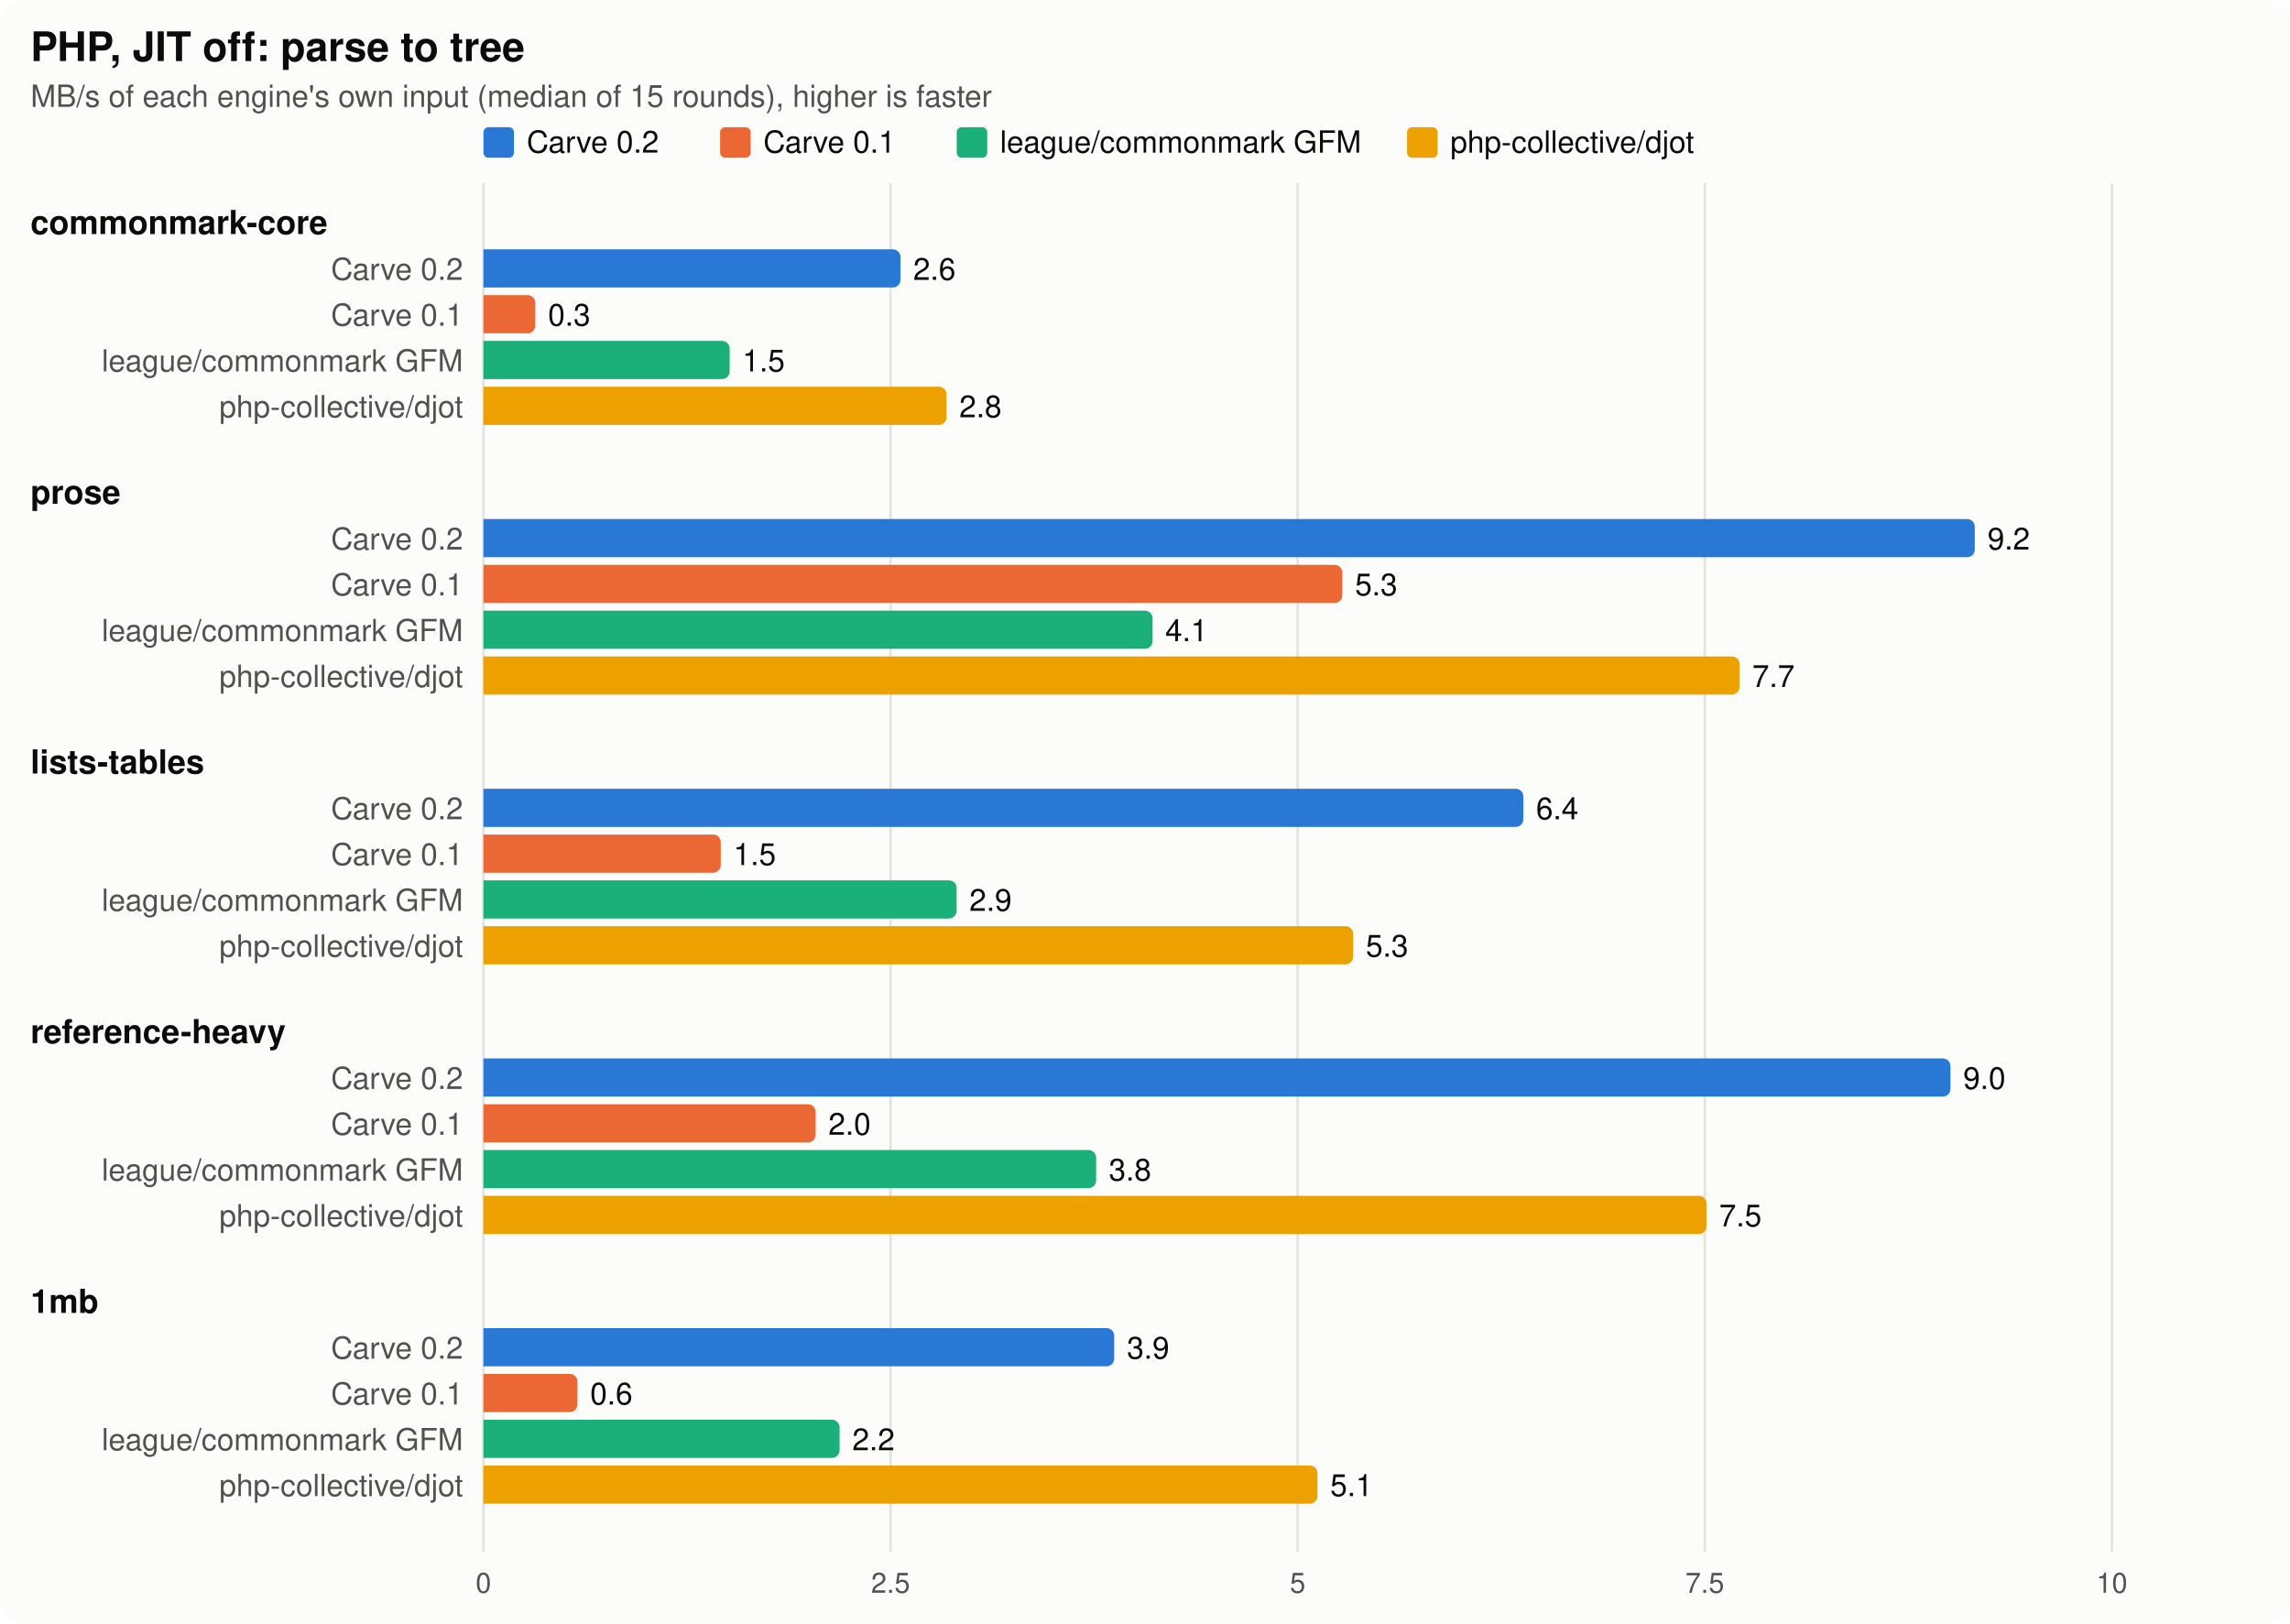
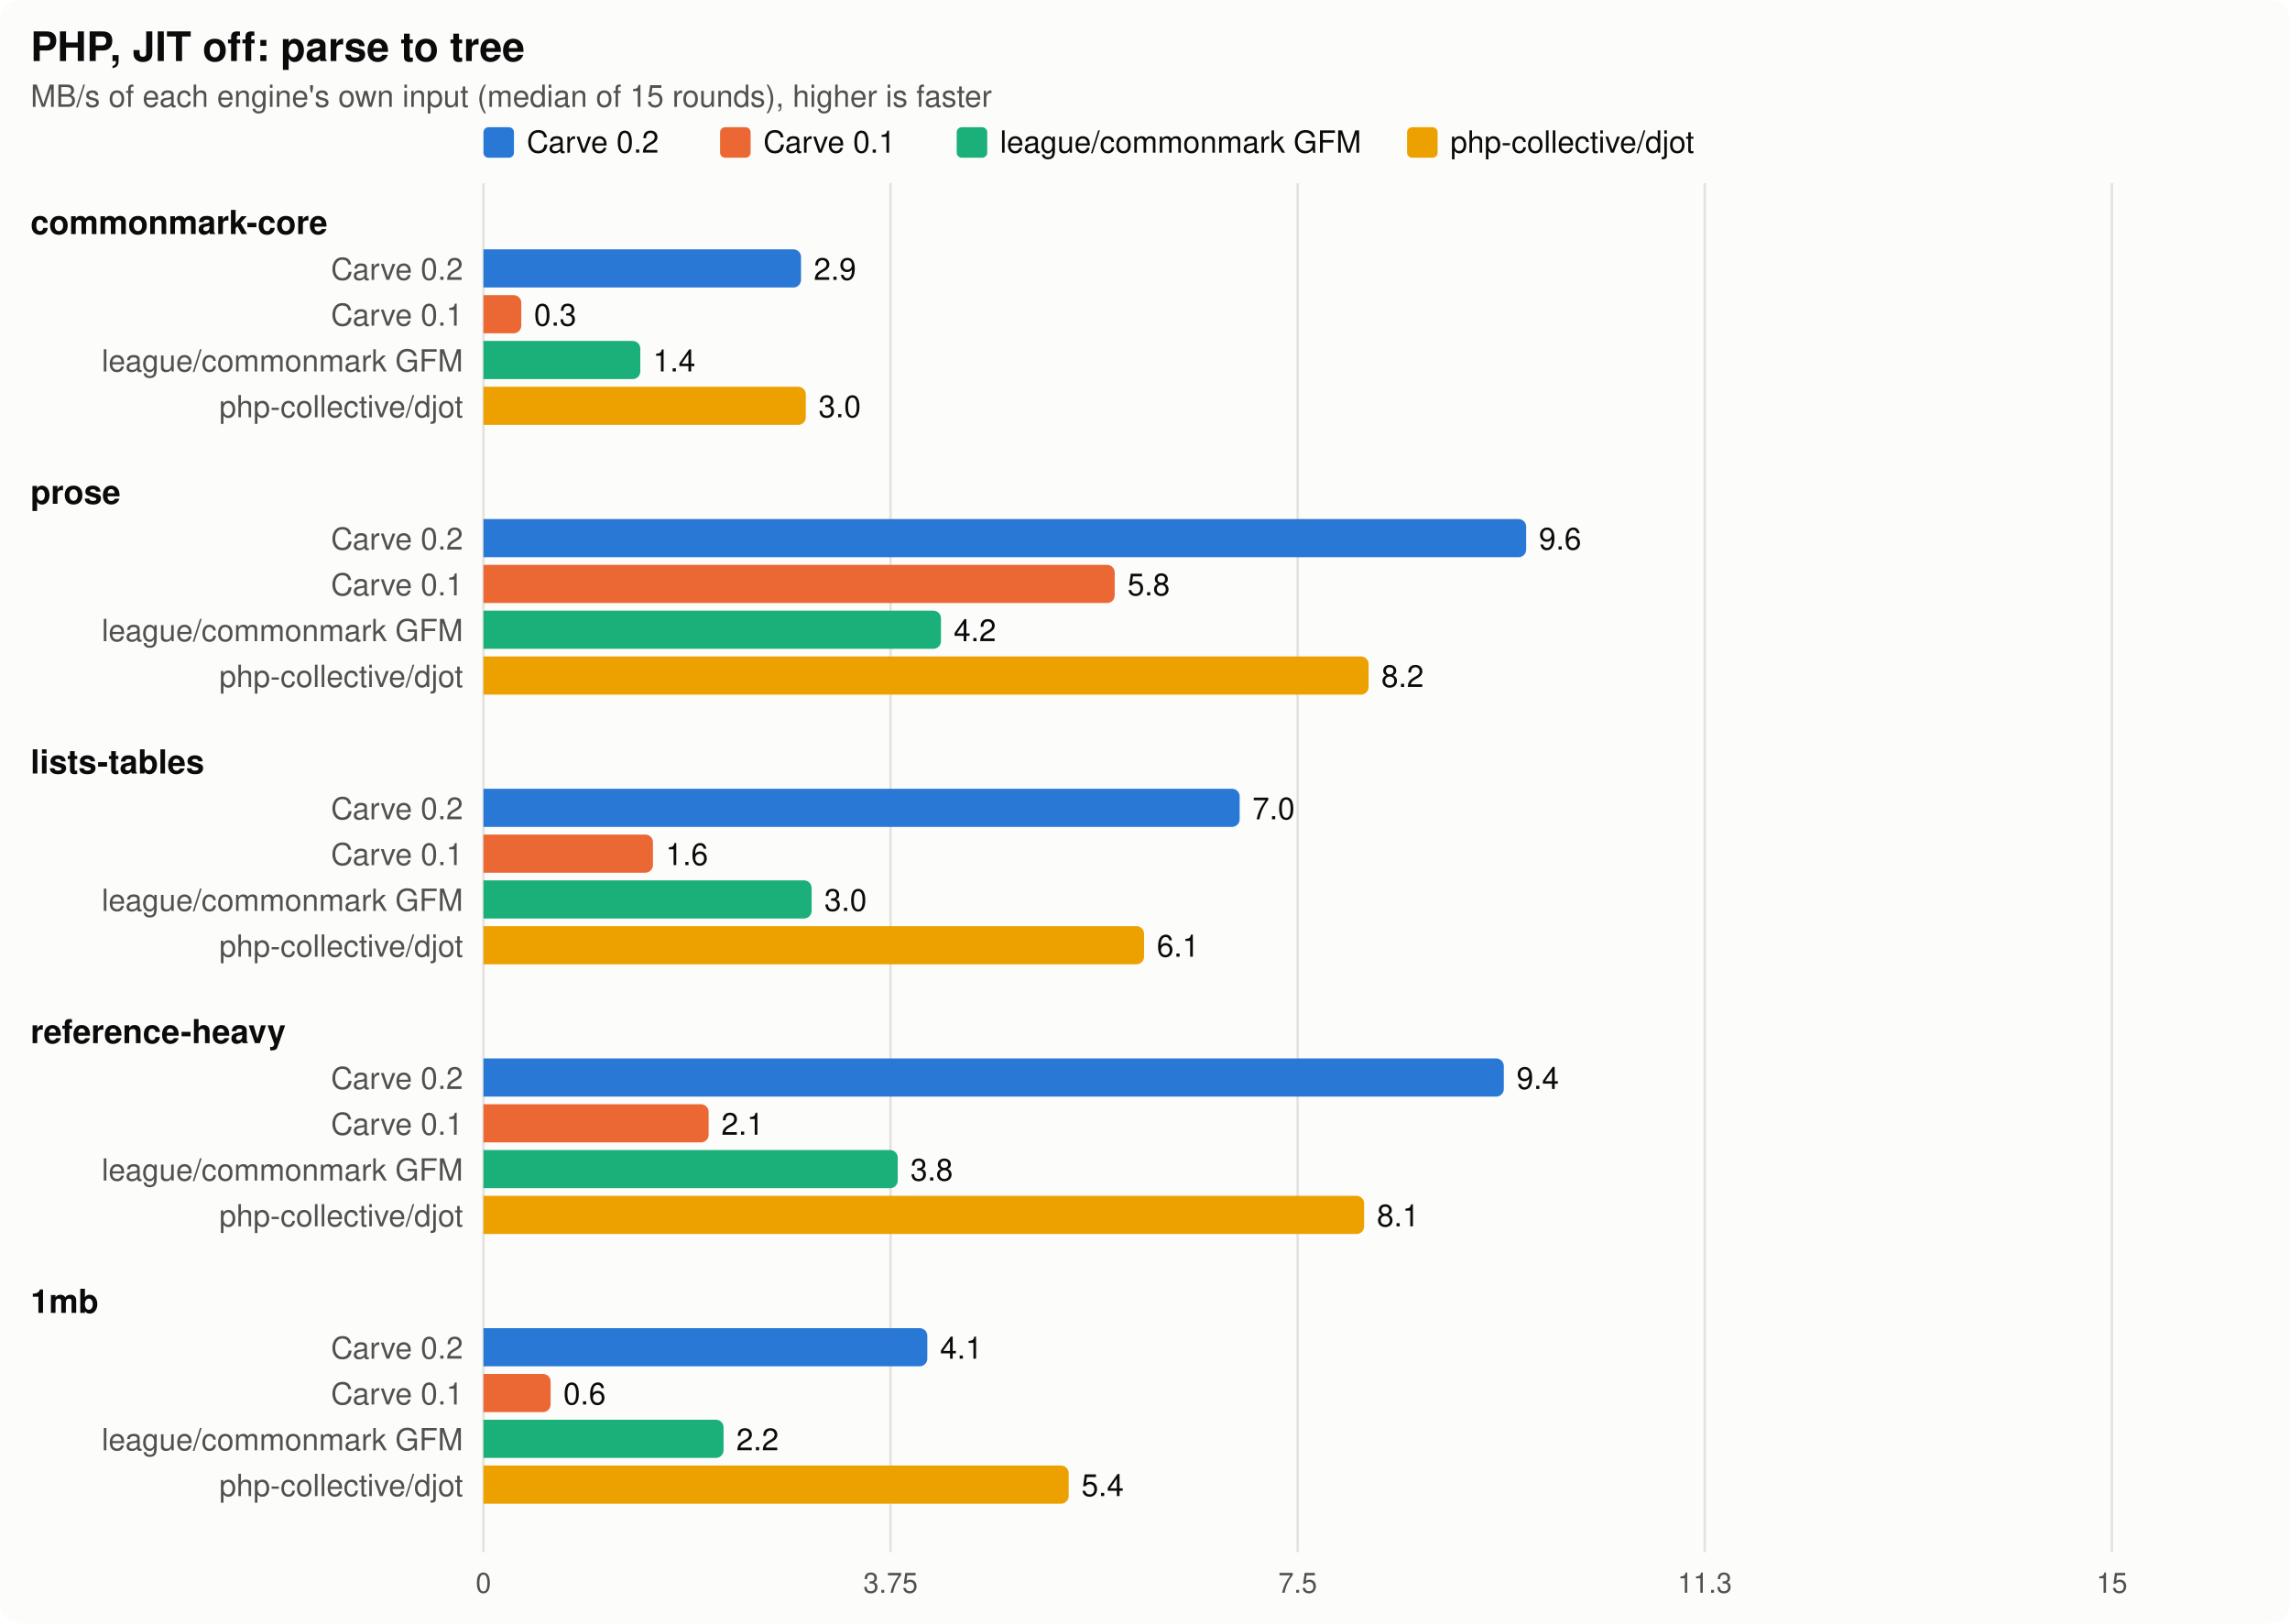
<svg xmlns="http://www.w3.org/2000/svg" width="900" height="638" viewBox="0 0 900 638" font-family="system-ui, -apple-system, Segoe UI, Helvetica, Arial, sans-serif" role="img" aria-label="PHP, JIT off: parse to tree">
  <style>
.surface{fill:#fcfcfb}.ink{fill:#0b0b0b}.ink2{fill:#52514e}.grid{stroke:#e4e3df}.ref{stroke:#52514e}
- .s1{fill:#2a78d6}.s2{fill:#eb6834}.s3{fill:#1baf7a}.s4{fill:#eda100}.s5{fill:#e87ba4}
+ .s1{fill:#2a78d6}.s2{fill:#eb6834}.s3{fill:#1baf7a}.s4{fill:#eda100}.s5{fill:#e87ba4}.s6{fill:#8fbdf0}.s7{fill:#b07a00}
@media (prefers-color-scheme: dark){.surface{fill:#1a1a19}.ink{fill:#f0efec}.ink2{fill:#c3c2b7}.grid{stroke:#3a3a37}.ref{stroke:#c3c2b7}
- .s1{fill:#3987e5}.s2{fill:#d95926}.s3{fill:#199e70}.s4{fill:#c98500}.s5{fill:#d55181}}
+ .s1{fill:#3987e5}.s2{fill:#d95926}.s3{fill:#199e70}.s4{fill:#c98500}.s5{fill:#d55181}.s6{fill:#7fb0ea}.s7{fill:#e0a52e}}
</style>
  <rect class="surface" width="900" height="638" rx="8" />
  <text class="ink" x="12" y="24" font-size="16" font-weight="700">PHP, JIT off: parse to tree</text>
  <text class="ink2" x="12" y="42" font-size="12">MB/s of each engine's own input (median of 15 rounds), higher is faster</text>
  <rect class="s1" x="190" y="50" width="12" height="12" rx="2" />
  <text class="ink" x="207" y="60" font-size="12">Carve 0.2</text>
  <rect class="s2" x="283" y="50" width="12" height="12" rx="2" />
  <text class="ink" x="300" y="60" font-size="12">Carve 0.1</text>
  <rect class="s3" x="376" y="50" width="12" height="12" rx="2" />
  <text class="ink" x="393" y="60" font-size="12">league/commonmark GFM</text>
  <rect class="s4" x="553" y="50" width="12" height="12" rx="2" />
  <text class="ink" x="570" y="60" font-size="12">php-collective/djot</text>
  <line class="grid" x1="190" x2="190" y1="72" y2="610" stroke-width="1" />
  <text class="ink2" x="190" y="626" font-size="11" text-anchor="middle">0</text>
  <line class="grid" x1="350" x2="350" y1="72" y2="610" stroke-width="1" />
-   <text class="ink2" x="350" y="626" font-size="11" text-anchor="middle">2.5</text>
+   <text class="ink2" x="350" y="626" font-size="11" text-anchor="middle">3.75</text>
  <line class="grid" x1="510" x2="510" y1="72" y2="610" stroke-width="1" />
-   <text class="ink2" x="510" y="626" font-size="11" text-anchor="middle">5</text>
+   <text class="ink2" x="510" y="626" font-size="11" text-anchor="middle">7.5</text>
  <line class="grid" x1="670" x2="670" y1="72" y2="610" stroke-width="1" />
-   <text class="ink2" x="670" y="626" font-size="11" text-anchor="middle">7.5</text>
+   <text class="ink2" x="670" y="626" font-size="11" text-anchor="middle">11.3</text>
  <line class="grid" x1="830" x2="830" y1="72" y2="610" stroke-width="1" />
-   <text class="ink2" x="830" y="626" font-size="11" text-anchor="middle">10</text>
+   <text class="ink2" x="830" y="626" font-size="11" text-anchor="middle">15</text>
  <text class="ink" x="12" y="92" font-size="13" font-weight="600">commonmark-core</text>
  <text class="ink2" x="182" y="110" font-size="12" text-anchor="end">Carve 0.2</text>
-   <path class="s1" d="M190,98h160.908a3,3 0 0 1 3,3v9a3,3 0 0 1 -3,3h-160.908z" />
-   <text class="ink" x="358.908" y="110" font-size="12">2.6</text>
+   <path class="s1" d="M190,98h121.813a3,3 0 0 1 3,3v9a3,3 0 0 1 -3,3h-121.813z" />
+   <text class="ink" x="319.813" y="110" font-size="12">2.9</text>
  <text class="ink2" x="182" y="128" font-size="12" text-anchor="end">Carve 0.1</text>
-   <path class="s2" d="M190,116h17.38a3,3 0 0 1 3,3v9a3,3 0 0 1 -3,3h-17.38z" />
-   <text class="ink" x="215.38" y="128" font-size="12">0.3</text>
+   <path class="s2" d="M190,116h11.869a3,3 0 0 1 3,3v9a3,3 0 0 1 -3,3h-11.869z" />
+   <text class="ink" x="209.869" y="128" font-size="12">0.3</text>
  <text class="ink2" x="182" y="146" font-size="12" text-anchor="end">league/commonmark GFM</text>
-   <path class="s3" d="M190,134h93.766a3,3 0 0 1 3,3v9a3,3 0 0 1 -3,3h-93.766z" />
-   <text class="ink" x="291.766" y="146" font-size="12">1.5</text>
+   <path class="s3" d="M190,134h58.646a3,3 0 0 1 3,3v9a3,3 0 0 1 -3,3h-58.646z" />
+   <text class="ink" x="256.646" y="146" font-size="12">1.4</text>
  <text class="ink2" x="182" y="164" font-size="12" text-anchor="end">php-collective/djot</text>
-   <path class="s4" d="M190,152h178.998a3,3 0 0 1 3,3v9a3,3 0 0 1 -3,3h-178.998z" />
-   <text class="ink" x="376.998" y="164" font-size="12">2.8</text>
+   <path class="s4" d="M190,152h123.69a3,3 0 0 1 3,3v9a3,3 0 0 1 -3,3h-123.69z" />
+   <text class="ink" x="321.69" y="164" font-size="12">3.0</text>
  <text class="ink" x="12" y="198" font-size="13" font-weight="600">prose</text>
  <text class="ink2" x="182" y="216" font-size="12" text-anchor="end">Carve 0.2</text>
-   <path class="s1" d="M190,204h583.113a3,3 0 0 1 3,3v9a3,3 0 0 1 -3,3h-583.113z" />
-   <text class="ink" x="781.113" y="216" font-size="12">9.2</text>
+   <path class="s1" d="M190,204h406.806a3,3 0 0 1 3,3v9a3,3 0 0 1 -3,3h-406.806z" />
+   <text class="ink" x="604.806" y="216" font-size="12">9.6</text>
  <text class="ink2" x="182" y="234" font-size="12" text-anchor="end">Carve 0.1</text>
-   <path class="s2" d="M190,222h334.529a3,3 0 0 1 3,3v9a3,3 0 0 1 -3,3h-334.529z" />
-   <text class="ink" x="532.529" y="234" font-size="12">5.3</text>
+   <path class="s2" d="M190,222h245.1a3,3 0 0 1 3,3v9a3,3 0 0 1 -3,3h-245.1z" />
+   <text class="ink" x="443.1" y="234" font-size="12">5.8</text>
  <text class="ink2" x="182" y="252" font-size="12" text-anchor="end">league/commonmark GFM</text>
-   <path class="s3" d="M190,240h259.973a3,3 0 0 1 3,3v9a3,3 0 0 1 -3,3h-259.973z" />
-   <text class="ink" x="457.973" y="252" font-size="12">4.1</text>
+   <path class="s3" d="M190,240h176.818a3,3 0 0 1 3,3v9a3,3 0 0 1 -3,3h-176.818z" />
+   <text class="ink" x="374.818" y="252" font-size="12">4.2</text>
  <text class="ink2" x="182" y="270" font-size="12" text-anchor="end">php-collective/djot</text>
-   <path class="s4" d="M190,258h490.65a3,3 0 0 1 3,3v9a3,3 0 0 1 -3,3h-490.65z" />
-   <text class="ink" x="688.65" y="270" font-size="12">7.7</text>
+   <path class="s4" d="M190,258h344.884a3,3 0 0 1 3,3v9a3,3 0 0 1 -3,3h-344.884z" />
+   <text class="ink" x="542.884" y="270" font-size="12">8.2</text>
  <text class="ink" x="12" y="304" font-size="13" font-weight="600">lists-tables</text>
  <text class="ink2" x="182" y="322" font-size="12" text-anchor="end">Carve 0.2</text>
-   <path class="s1" d="M190,310h405.692a3,3 0 0 1 3,3v9a3,3 0 0 1 -3,3h-405.692z" />
-   <text class="ink" x="603.692" y="322" font-size="12">6.4</text>
+   <path class="s1" d="M190,310h294.199a3,3 0 0 1 3,3v9a3,3 0 0 1 -3,3h-294.199z" />
+   <text class="ink" x="492.199" y="322" font-size="12">7.0</text>
  <text class="ink2" x="182" y="340" font-size="12" text-anchor="end">Carve 0.1</text>
-   <path class="s2" d="M190,328h90.27a3,3 0 0 1 3,3v9a3,3 0 0 1 -3,3h-90.27z" />
-   <text class="ink" x="288.27" y="340" font-size="12">1.5</text>
+   <path class="s2" d="M190,328h63.616a3,3 0 0 1 3,3v9a3,3 0 0 1 -3,3h-63.616z" />
+   <text class="ink" x="261.616" y="340" font-size="12">1.6</text>
  <text class="ink2" x="182" y="358" font-size="12" text-anchor="end">league/commonmark GFM</text>
-   <path class="s3" d="M190,346h182.964a3,3 0 0 1 3,3v9a3,3 0 0 1 -3,3h-182.964z" />
-   <text class="ink" x="380.964" y="358" font-size="12">2.9</text>
+   <path class="s3" d="M190,346h125.982a3,3 0 0 1 3,3v9a3,3 0 0 1 -3,3h-125.982z" />
+   <text class="ink" x="323.982" y="358" font-size="12">3.0</text>
  <text class="ink2" x="182" y="376" font-size="12" text-anchor="end">php-collective/djot</text>
-   <path class="s4" d="M190,364h338.785a3,3 0 0 1 3,3v9a3,3 0 0 1 -3,3h-338.785z" />
-   <text class="ink" x="536.785" y="376" font-size="12">5.3</text>
+   <path class="s4" d="M190,364h256.634a3,3 0 0 1 3,3v9a3,3 0 0 1 -3,3h-256.634z" />
+   <text class="ink" x="454.634" y="376" font-size="12">6.1</text>
  <text class="ink" x="12" y="410" font-size="13" font-weight="600">reference-heavy</text>
  <text class="ink2" x="182" y="428" font-size="12" text-anchor="end">Carve 0.2</text>
-   <path class="s1" d="M190,416h573.55a3,3 0 0 1 3,3v9a3,3 0 0 1 -3,3h-573.55z" />
-   <text class="ink" x="771.55" y="428" font-size="12">9.0</text>
+   <path class="s1" d="M190,416h398.021a3,3 0 0 1 3,3v9a3,3 0 0 1 -3,3h-398.021z" />
+   <text class="ink" x="596.021" y="428" font-size="12">9.4</text>
  <text class="ink2" x="182" y="446" font-size="12" text-anchor="end">Carve 0.1</text>
-   <path class="s2" d="M190,434h127.568a3,3 0 0 1 3,3v9a3,3 0 0 1 -3,3h-127.568z" />
-   <text class="ink" x="325.568" y="446" font-size="12">2.0</text>
+   <path class="s2" d="M190,434h85.5a3,3 0 0 1 3,3v9a3,3 0 0 1 -3,3h-85.5z" />
+   <text class="ink" x="283.5" y="446" font-size="12">2.1</text>
  <text class="ink2" x="182" y="464" font-size="12" text-anchor="end">league/commonmark GFM</text>
-   <path class="s3" d="M190,452h237.787a3,3 0 0 1 3,3v9a3,3 0 0 1 -3,3h-237.787z" />
-   <text class="ink" x="435.787" y="464" font-size="12">3.8</text>
+   <path class="s3" d="M190,452h159.827a3,3 0 0 1 3,3v9a3,3 0 0 1 -3,3h-159.827z" />
+   <text class="ink" x="357.827" y="464" font-size="12">3.8</text>
  <text class="ink2" x="182" y="482" font-size="12" text-anchor="end">php-collective/djot</text>
-   <path class="s4" d="M190,470h477.657a3,3 0 0 1 3,3v9a3,3 0 0 1 -3,3h-477.657z" />
-   <text class="ink" x="675.657" y="482" font-size="12">7.5</text>
+   <path class="s4" d="M190,470h343.129a3,3 0 0 1 3,3v9a3,3 0 0 1 -3,3h-343.129z" />
+   <text class="ink" x="541.129" y="482" font-size="12">8.1</text>
  <text class="ink" x="12" y="516" font-size="13" font-weight="600">1mb</text>
  <text class="ink2" x="182" y="534" font-size="12" text-anchor="end">Carve 0.2</text>
-   <path class="s1" d="M190,522h244.896a3,3 0 0 1 3,3v9a3,3 0 0 1 -3,3h-244.896z" />
-   <text class="ink" x="442.896" y="534" font-size="12">3.9</text>
+   <path class="s1" d="M190,522h171.446a3,3 0 0 1 3,3v9a3,3 0 0 1 -3,3h-171.446z" />
+   <text class="ink" x="369.446" y="534" font-size="12">4.1</text>
  <text class="ink2" x="182" y="552" font-size="12" text-anchor="end">Carve 0.1</text>
-   <path class="s2" d="M190,540h33.939a3,3 0 0 1 3,3v9a3,3 0 0 1 -3,3h-33.939z" />
-   <text class="ink" x="231.939" y="552" font-size="12">0.6</text>
+   <path class="s2" d="M190,540h23.398a3,3 0 0 1 3,3v9a3,3 0 0 1 -3,3h-23.398z" />
+   <text class="ink" x="221.398" y="552" font-size="12">0.6</text>
  <text class="ink2" x="182" y="570" font-size="12" text-anchor="end">league/commonmark GFM</text>
-   <path class="s3" d="M190,558h136.967a3,3 0 0 1 3,3v9a3,3 0 0 1 -3,3h-136.967z" />
-   <text class="ink" x="334.967" y="570" font-size="12">2.2</text>
+   <path class="s3" d="M190,558h91.372a3,3 0 0 1 3,3v9a3,3 0 0 1 -3,3h-91.372z" />
+   <text class="ink" x="289.372" y="570" font-size="12">2.2</text>
  <text class="ink2" x="182" y="588" font-size="12" text-anchor="end">php-collective/djot</text>
-   <path class="s4" d="M190,576h324.785a3,3 0 0 1 3,3v9a3,3 0 0 1 -3,3h-324.785z" />
-   <text class="ink" x="522.785" y="588" font-size="12">5.1</text>
+   <path class="s4" d="M190,576h227.004a3,3 0 0 1 3,3v9a3,3 0 0 1 -3,3h-227.004z" />
+   <text class="ink" x="425.004" y="588" font-size="12">5.4</text>
</svg>
